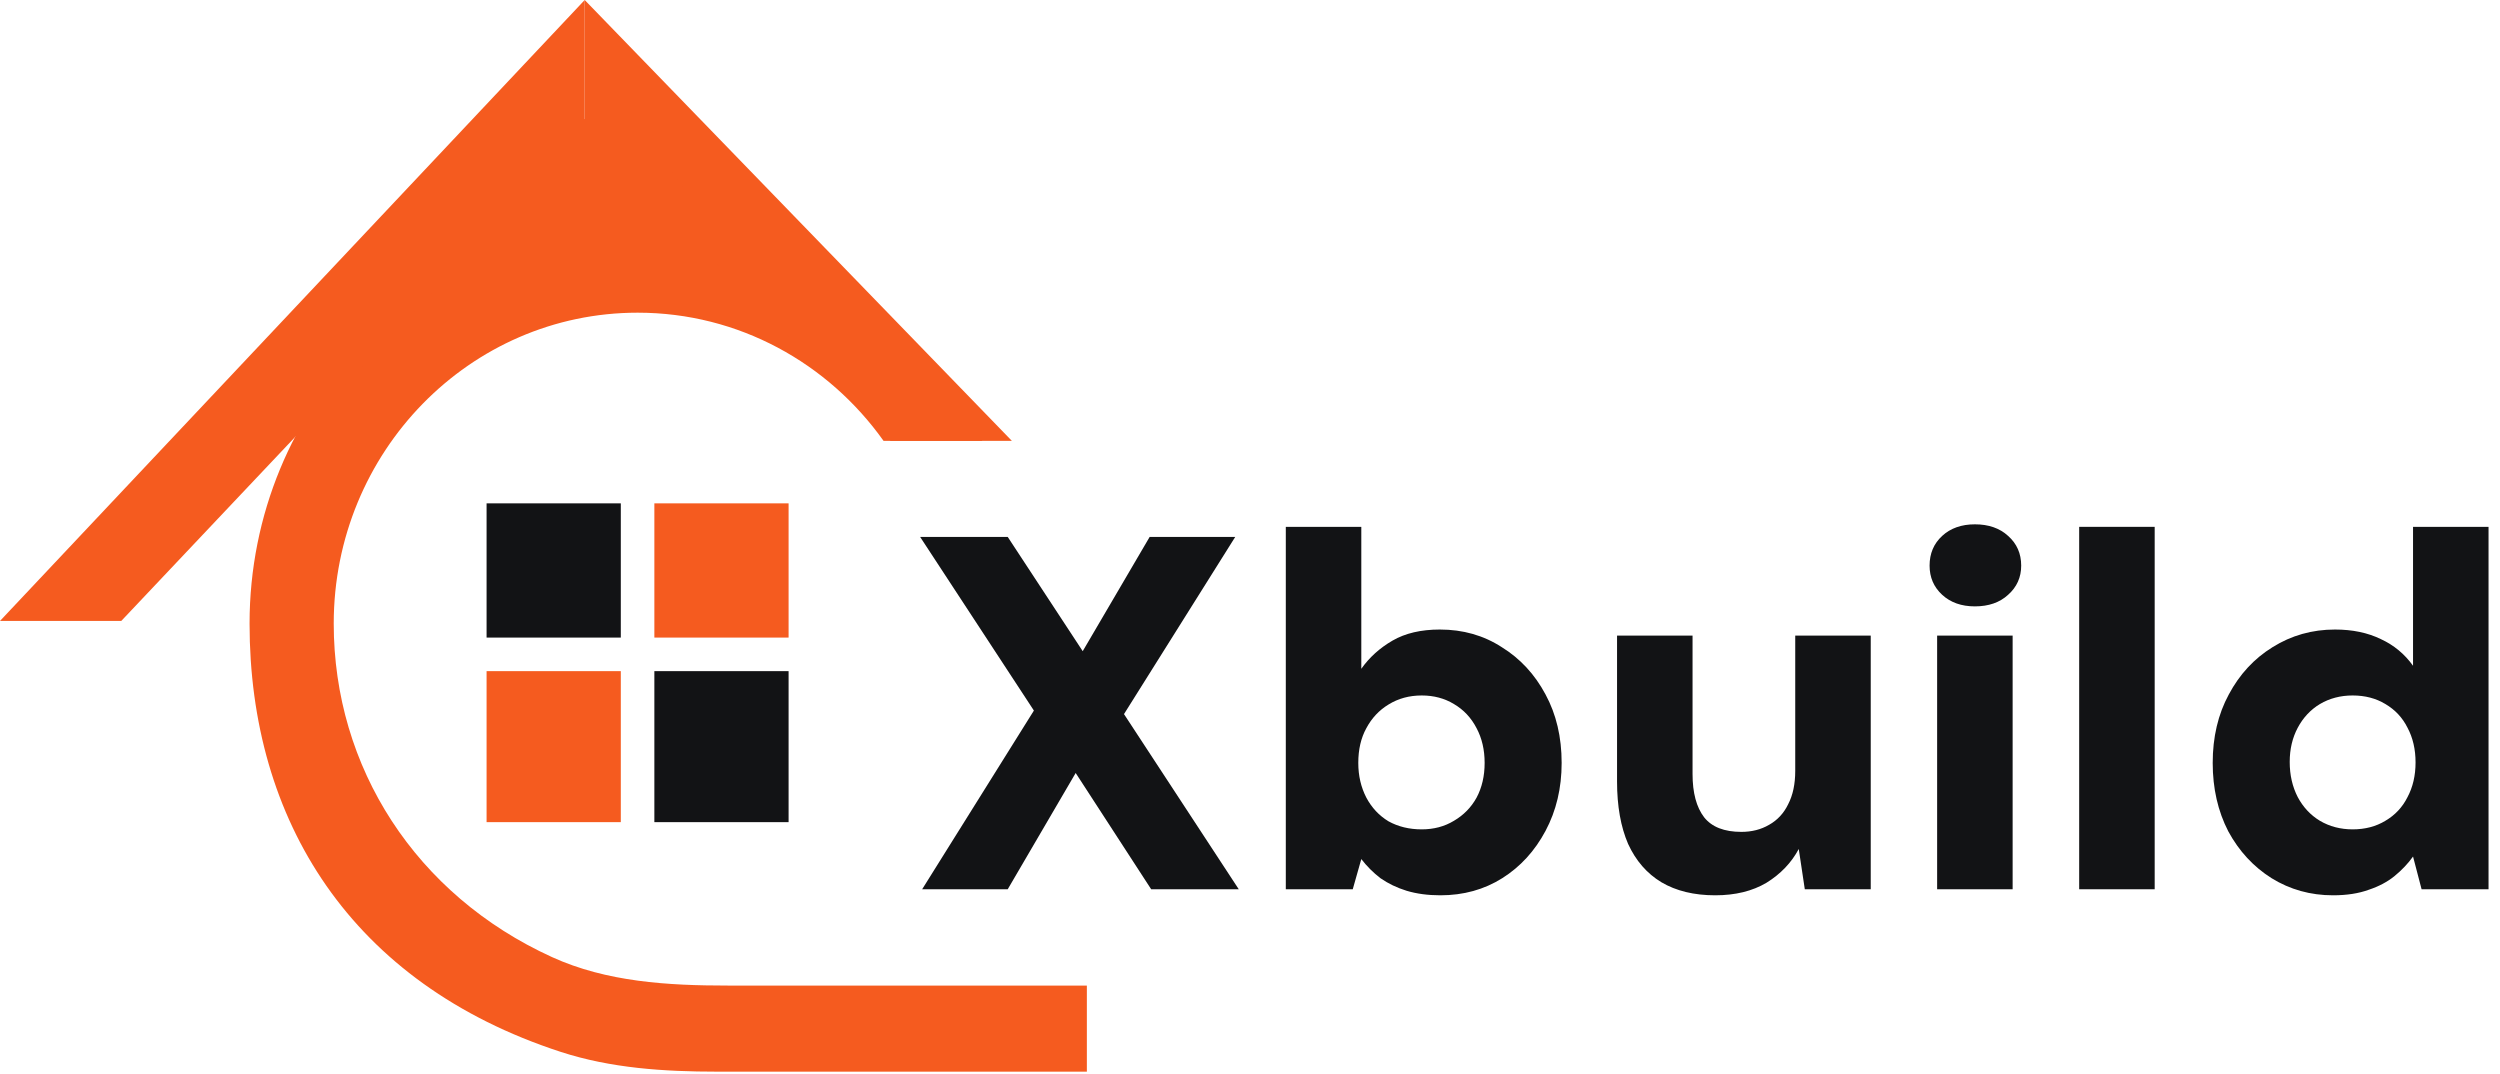
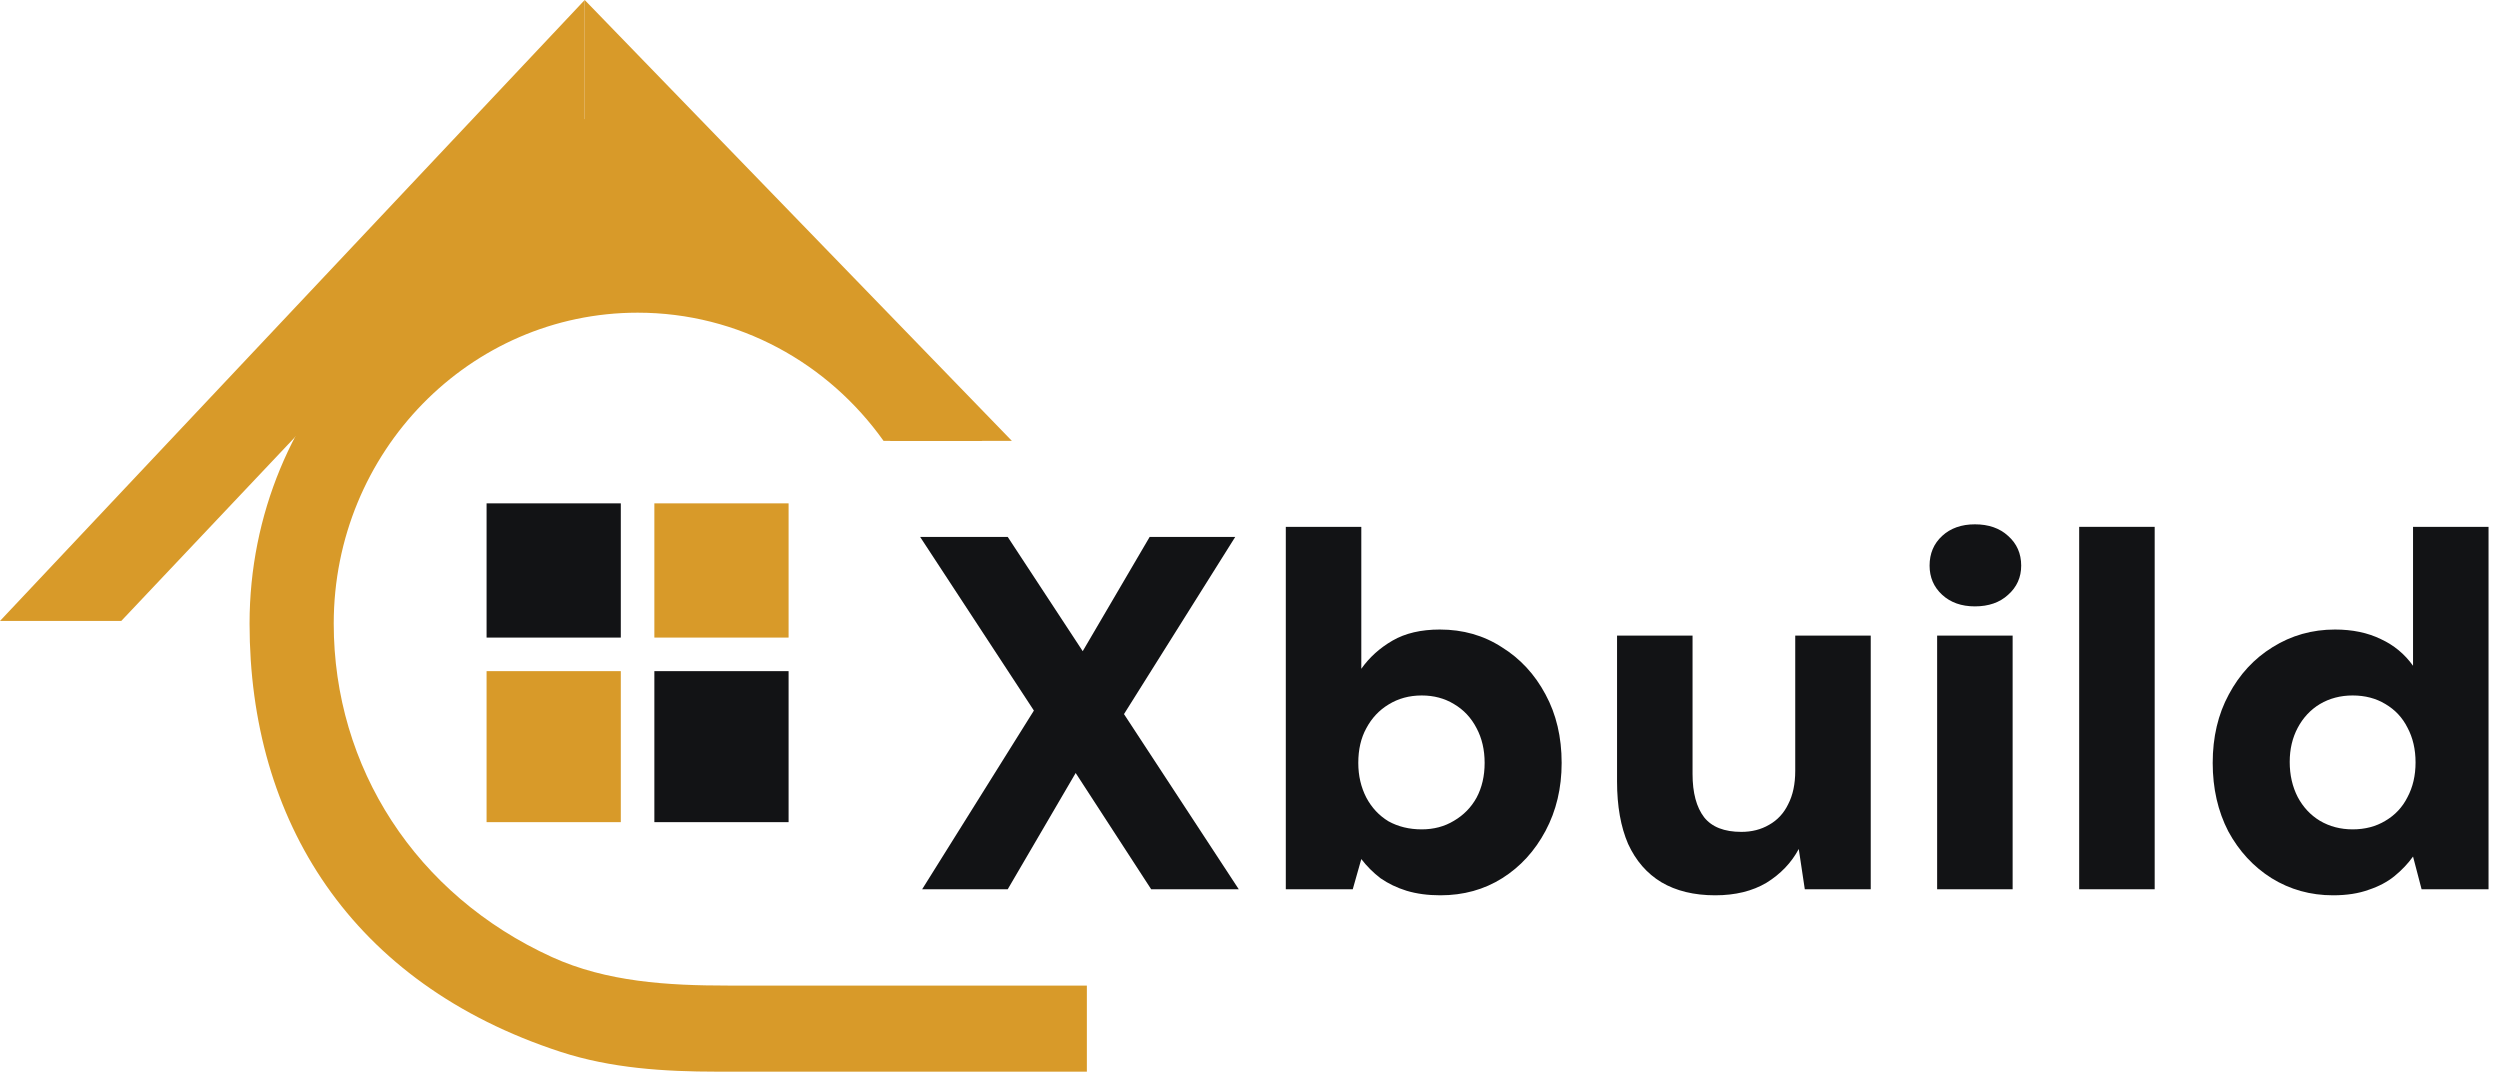
<svg xmlns="http://www.w3.org/2000/svg" width="149" height="64" viewBox="0 0 149 64" fill="none">
-   <path d="M43.39 58.74C39.811 58.74 36.162 58.529 32.896 57.041C24.775 53.337 19.89 45.732 19.89 37.167C19.89 26.932 28.001 18.636 38.006 18.636C44.03 18.636 49.366 21.646 52.659 26.274H58.544C54.691 18.687 46.941 13.505 38.006 13.505C25.231 13.505 14.874 24.099 14.874 37.167C14.874 48.884 20.905 58.612 33.416 62.691C36.414 63.668 39.59 63.871 42.739 63.871H64.777V58.74H43.39Z" fill="#F55B1F" />
+   <path d="M43.39 58.74C39.811 58.74 36.162 58.529 32.896 57.041C24.775 53.337 19.89 45.732 19.89 37.167C19.89 26.932 28.001 18.636 38.006 18.636C44.03 18.636 49.366 21.646 52.659 26.274H58.544C54.691 18.687 46.941 13.505 38.006 13.505C25.231 13.505 14.874 24.099 14.874 37.167C14.874 48.884 20.905 58.612 33.416 62.691C36.414 63.668 39.59 63.871 42.739 63.871H64.777V58.74H43.39Z" fill="#d89a29" />
  <path d="M37 38H29V30H37V38Z" fill="#121315" />
-   <path d="M47 38H39V30H47V38Z" fill="#F55B1F" />
-   <path d="M37 49H29V40H37V49Z" fill="#F55B1F" />
+   <path d="M47 38H39V30H47V38Z" fill="#d89a29" />
+   <path d="M37 49H29V40H37V49Z" fill="#d89a29" />
  <path d="M47 49H39V40H47V49Z" fill="#121315" />
-   <path d="M0 37.008L34.848 0V7.783L7.228 37.008H0Z" fill="#F55B1F" />
-   <path d="M60.306 26.274L34.848 0V7.783L53.078 26.274H60.306Z" fill="#F55B1F" />
-   <path d="M30.857 7.097H37.841L41.831 12.673V18.249H25.869V12.673L30.857 7.097Z" fill="#F55B1F" />
+   <path d="M0 37.008L34.848 0V7.783L7.228 37.008H0Z" fill="#d89a29" />
+   <path d="M60.306 26.274L34.848 0V7.783L53.078 26.274H60.306Z" fill="#d89a29" />
+   <path d="M30.857 7.097H37.841L41.831 12.673V18.249H25.869V12.673L30.857 7.097Z" fill="#d89a29" />
  <path d="M54.96 53L61.62 42.35L54.84 32H60.06L64.53 38.81L68.52 32H73.62L66.99 42.56L73.83 53H68.61L64.11 46.07L60.06 53H54.96Z" fill="#121315" />
  <path d="M85.844 53.36C85.104 53.36 84.434 53.27 83.834 53.09C83.254 52.91 82.734 52.66 82.274 52.34C81.834 52 81.454 51.62 81.134 51.2L80.624 53H76.634V31.4H81.134V39.86C81.614 39.18 82.234 38.62 82.994 38.18C83.754 37.74 84.694 37.52 85.814 37.52C87.194 37.52 88.424 37.87 89.504 38.57C90.604 39.25 91.474 40.19 92.114 41.39C92.754 42.57 93.074 43.93 93.074 45.47C93.074 46.97 92.754 48.32 92.114 49.52C91.474 50.72 90.614 51.66 89.534 52.34C88.454 53.02 87.224 53.36 85.844 53.36ZM84.734 49.43C85.454 49.43 86.094 49.26 86.654 48.92C87.234 48.58 87.684 48.12 88.004 47.54C88.324 46.94 88.484 46.25 88.484 45.47C88.484 44.69 88.324 44 88.004 43.4C87.684 42.78 87.234 42.3 86.654 41.96C86.094 41.62 85.454 41.45 84.734 41.45C83.994 41.45 83.334 41.63 82.754 41.99C82.194 42.33 81.754 42.8 81.434 43.4C81.114 43.98 80.954 44.67 80.954 45.47C80.954 46.23 81.114 46.92 81.434 47.54C81.754 48.14 82.194 48.61 82.754 48.95C83.334 49.27 83.994 49.43 84.734 49.43Z" fill="#121315" />
  <path d="M102.226 53.36C100.966 53.36 99.896 53.1 99.016 52.58C98.156 52.06 97.496 51.3 97.036 50.3C96.596 49.28 96.376 48.04 96.376 46.58V37.88H100.876V46.13C100.876 47.25 101.106 48.11 101.566 48.71C102.026 49.29 102.766 49.58 103.786 49.58C104.406 49.58 104.956 49.44 105.436 49.16C105.936 48.88 106.316 48.47 106.576 47.93C106.856 47.39 106.996 46.73 106.996 45.95V37.88H111.496V53H107.566L107.206 50.6C106.766 51.42 106.126 52.09 105.286 52.61C104.446 53.11 103.426 53.36 102.226 53.36Z" fill="#121315" />
  <path d="M115.453 53V37.88H119.953V53H115.453ZM117.703 36.14C116.903 36.14 116.253 35.91 115.753 35.45C115.253 34.99 115.003 34.41 115.003 33.71C115.003 32.99 115.253 32.4 115.753 31.94C116.253 31.48 116.903 31.25 117.703 31.25C118.523 31.25 119.183 31.48 119.683 31.94C120.203 32.4 120.463 32.99 120.463 33.71C120.463 34.41 120.203 34.99 119.683 35.45C119.183 35.91 118.523 36.14 117.703 36.14Z" fill="#121315" />
  <path d="M123.919 53V31.4H128.419V53H123.919Z" fill="#121315" />
  <path d="M139.047 53.36C137.707 53.36 136.487 53.02 135.387 52.34C134.307 51.66 133.447 50.73 132.807 49.55C132.187 48.35 131.877 46.99 131.877 45.47C131.877 43.93 132.197 42.57 132.837 41.39C133.477 40.19 134.347 39.25 135.447 38.57C136.567 37.87 137.807 37.52 139.167 37.52C140.207 37.52 141.117 37.71 141.897 38.09C142.677 38.45 143.317 38.98 143.817 39.68V31.4H148.317V53H144.327L143.817 51.05C143.517 51.47 143.147 51.86 142.707 52.22C142.287 52.56 141.777 52.83 141.177 53.03C140.577 53.25 139.867 53.36 139.047 53.36ZM140.217 49.43C140.957 49.43 141.607 49.26 142.167 48.92C142.747 48.58 143.187 48.11 143.487 47.51C143.807 46.91 143.967 46.22 143.967 45.44C143.967 44.66 143.807 43.97 143.487 43.37C143.187 42.77 142.747 42.3 142.167 41.96C141.607 41.62 140.957 41.45 140.217 41.45C139.497 41.45 138.847 41.62 138.267 41.96C137.707 42.3 137.267 42.77 136.947 43.37C136.627 43.97 136.467 44.65 136.467 45.41C136.467 46.19 136.627 46.89 136.947 47.51C137.267 48.11 137.707 48.58 138.267 48.92C138.847 49.26 139.497 49.43 140.217 49.43Z" fill="#121315" />
</svg>
